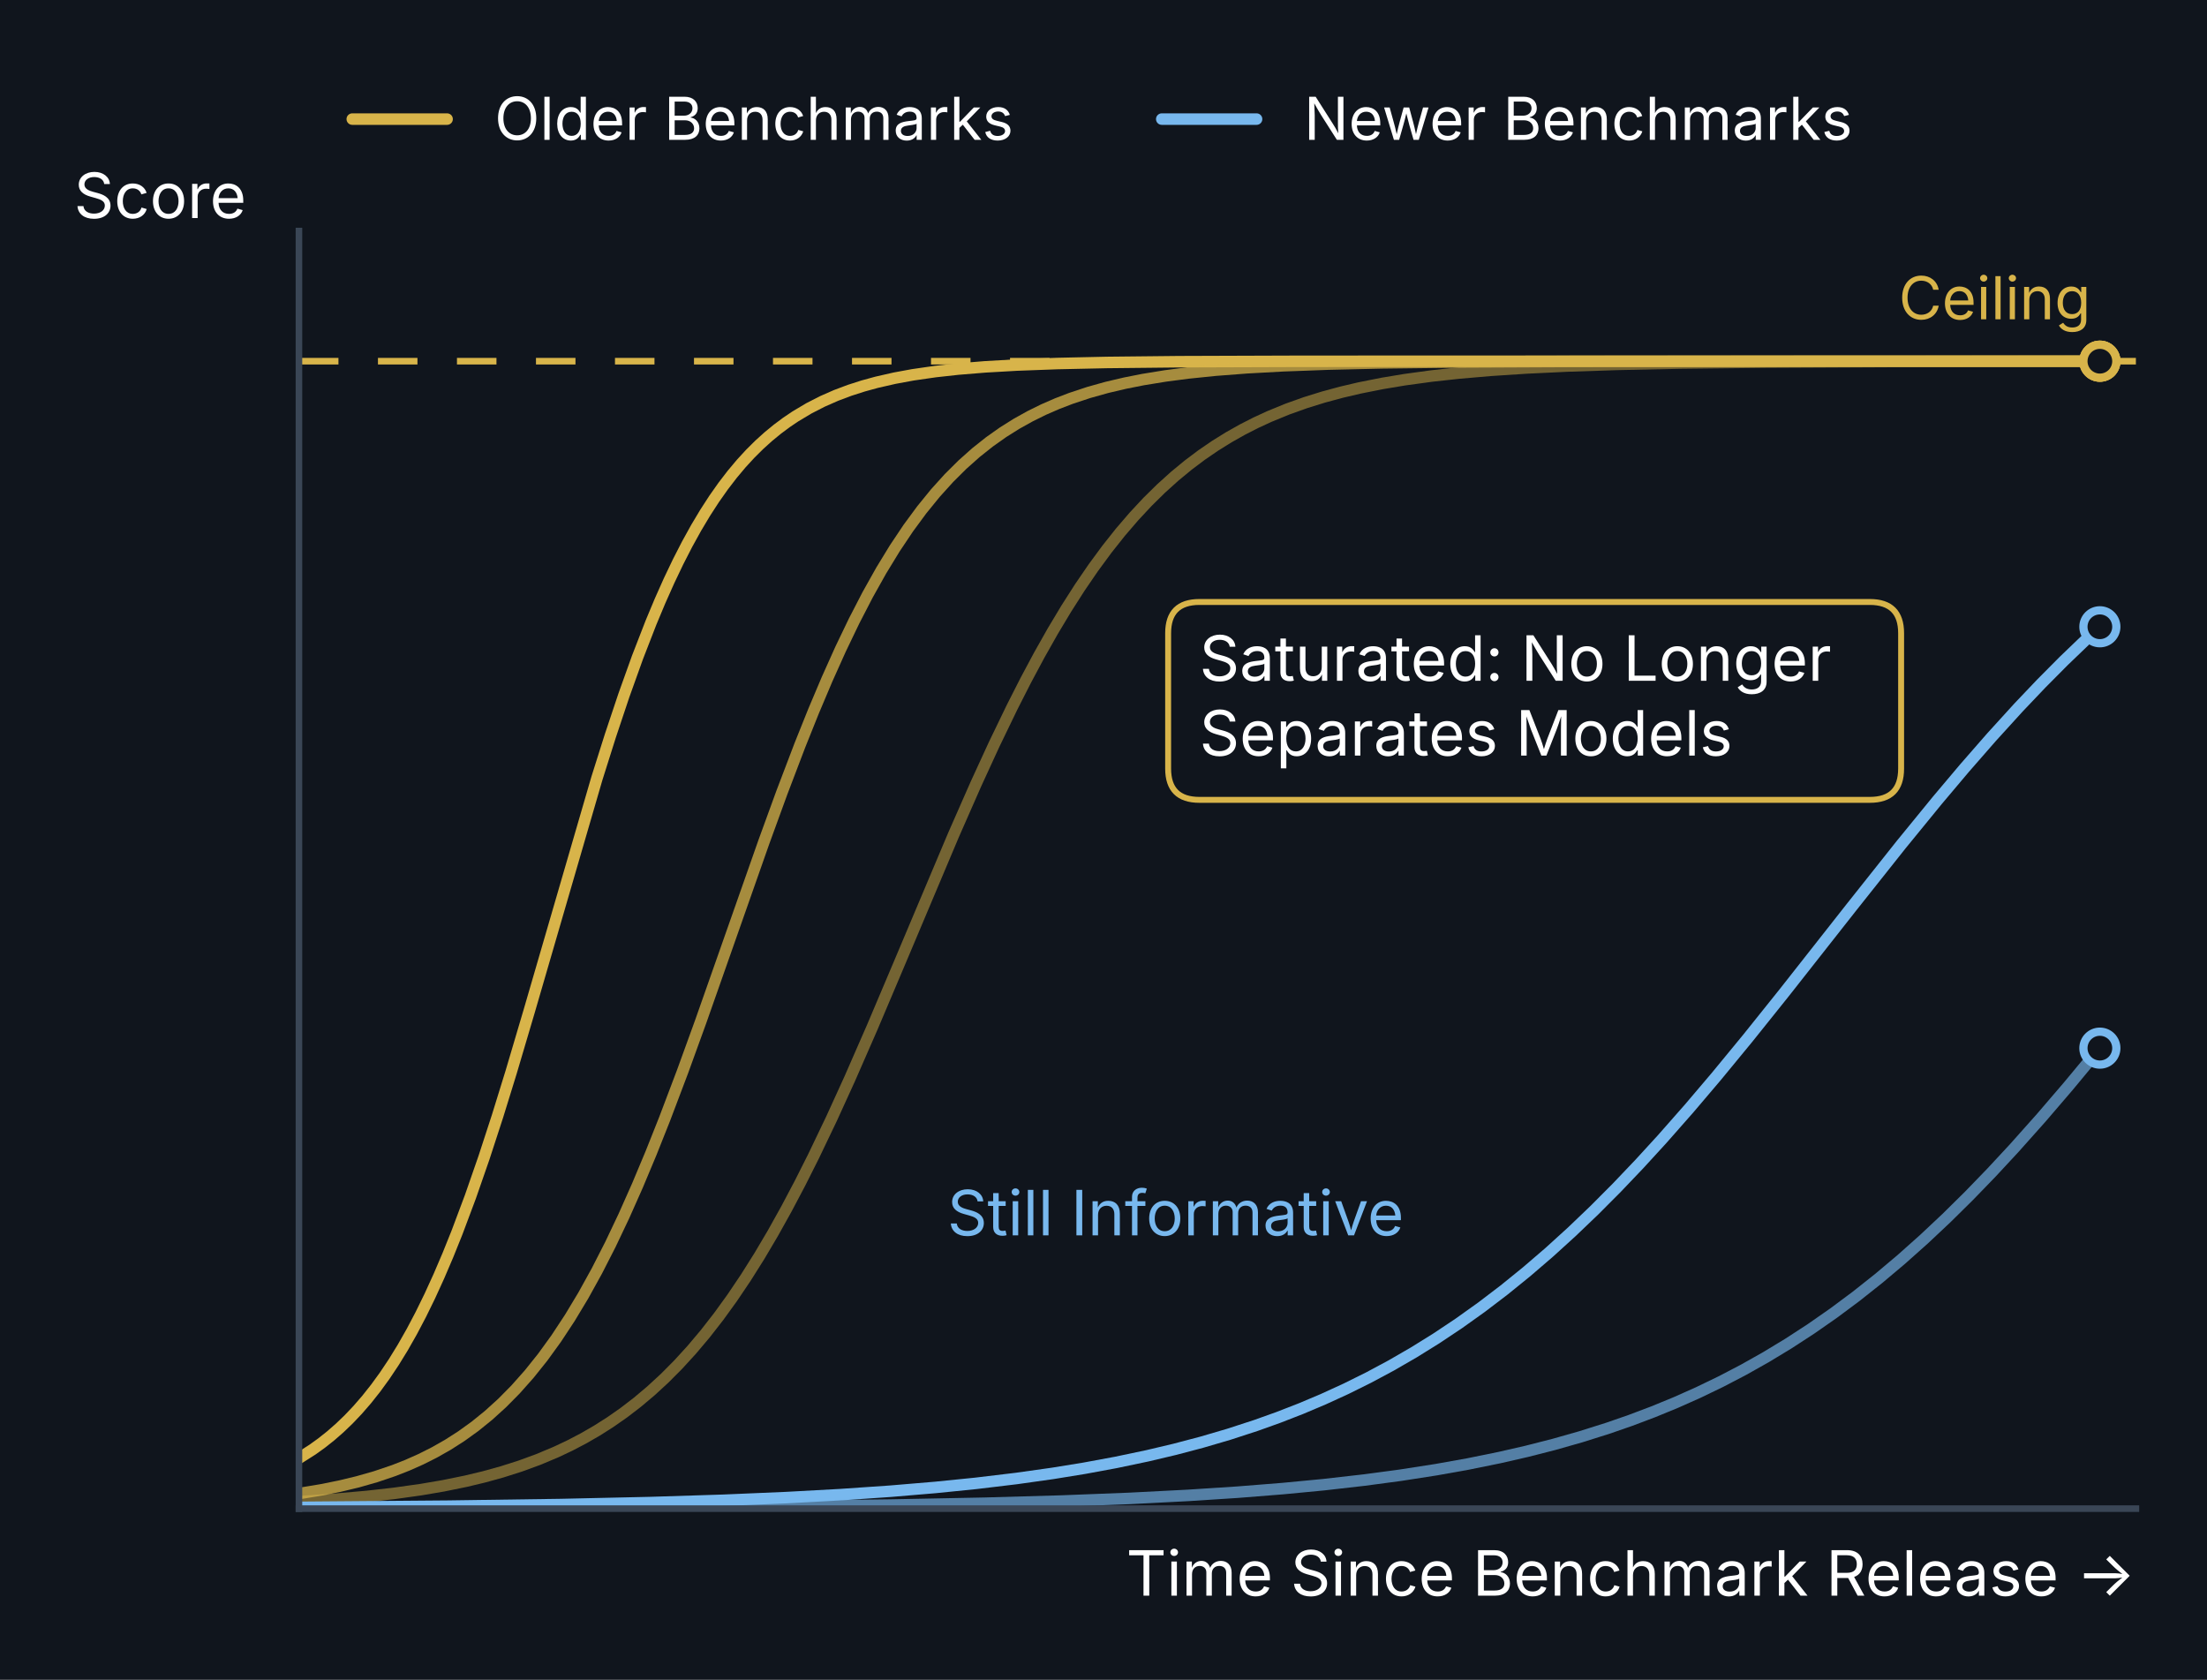
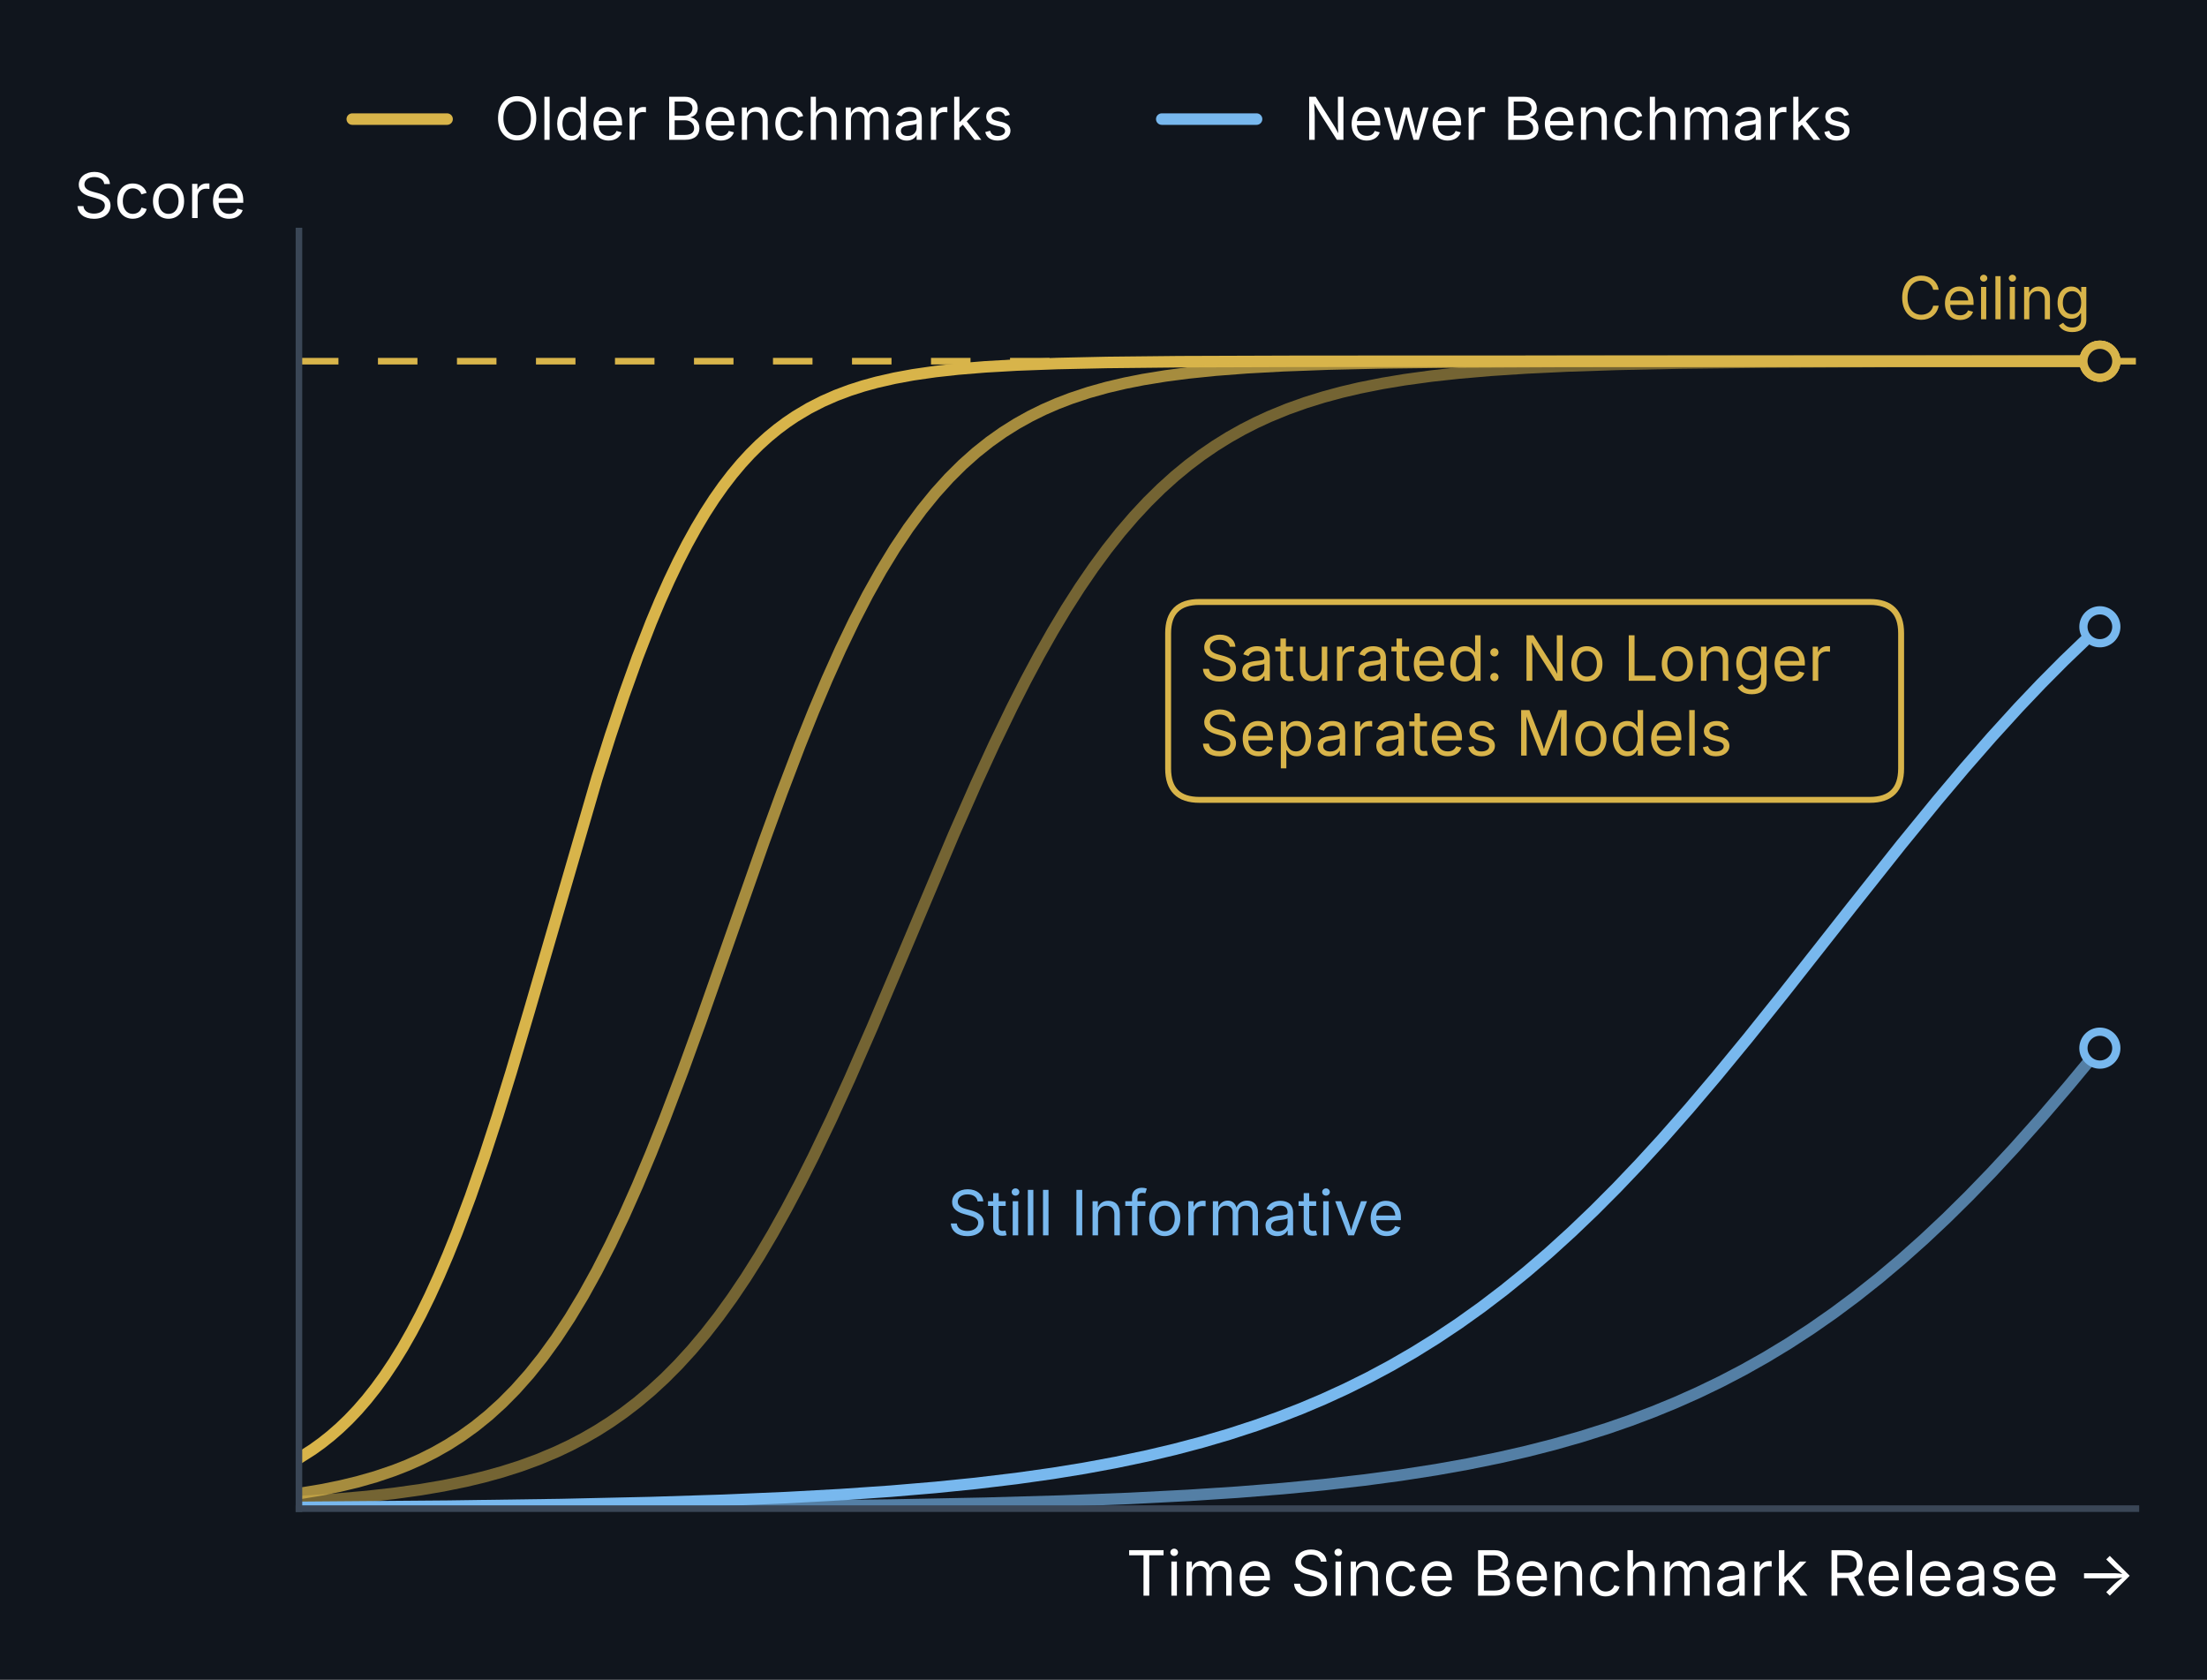
<svg xmlns="http://www.w3.org/2000/svg" xmlns:xlink="http://www.w3.org/1999/xlink" width="670.409pt" height="510.251pt" viewBox="0 0 670.409 510.251" version="1.1">
  <defs>
    <style type="text/css">*{stroke-linejoin: round; stroke-linecap: butt}</style>
  </defs>
  <g id="figure_1">
    <g id="patch_1">
      <path d="M 0 510.251 L 670.409 510.251 L 670.409 0 L 0 0 z " style="fill: #10151d" />
    </g>
    <g id="axes_1">
      <g id="patch_2">
        <path d="M 90.809 458.262 L 648.809 458.262 L 648.809 70.182 L 90.809 70.182 z " style="fill: #10151d" />
      </g>
      <g id="matplotlib.axis_1">
        <g id="text_1">
          <text style="font-size: 19px; font-family: 'Inter', 'DejaVu Sans', 'Bitstream Vera Sans', 'Computer Modern Sans Serif', 'Lucida Grande', 'Verdana', 'Geneva', 'Lucid', 'Arial', 'Helvetica', 'Avant Garde', sans-serif; text-anchor: end; fill: #ffffff" x="648.809" y="484.699" transform="rotate(-0 648.8089 484.6993)">Time Since Benchmark Release  →</text>
        </g>
      </g>
      <g id="matplotlib.axis_2">
        <g id="text_2">
          <text style="font-size: 19px; font-family: 'Inter', 'DejaVu Sans', 'Bitstream Vera Sans', 'Computer Modern Sans Serif', 'Lucida Grande', 'Verdana', 'Geneva', 'Lucid', 'Arial', 'Helvetica', 'Avant Garde', sans-serif; text-anchor: end; fill: #ffffff" x="74.809" y="66.231" transform="rotate(-0 74.80891 66.23082)">Score</text>
        </g>
      </g>
      <g id="line2d_1">
-         <path d="M 90.809 442.947 L 94.922 440.334 L 97.664 438.363 L 100.406 436.19 L 103.149 433.797 L 105.891 431.166 L 108.633 428.279 L 111.375 425.116 L 114.117 421.657 L 116.859 417.884 L 119.601 413.777 L 122.344 409.319 L 125.086 404.494 L 127.828 399.286 L 130.57 393.684 L 133.312 387.679 L 136.054 381.268 L 138.797 374.45 L 142.91 363.474 L 147.023 351.639 L 151.136 339.021 L 155.249 325.728 L 160.734 307.197 L 181.3 236.497 L 185.413 223.477 L 189.526 211.182 L 193.64 199.706 L 197.753 189.111 L 200.495 182.553 L 203.237 176.402 L 205.979 170.656 L 208.721 165.308 L 211.463 160.346 L 214.206 155.757 L 216.948 151.526 L 219.69 147.635 L 222.432 144.065 L 225.174 140.798 L 227.916 137.814 L 230.659 135.093 L 233.401 132.617 L 236.143 130.367 L 238.885 128.325 L 241.627 126.475 L 245.74 124.023 L 249.854 121.918 L 253.967 120.112 L 258.08 118.566 L 262.193 117.245 L 266.306 116.117 L 271.791 114.868 L 277.275 113.859 L 284.13 112.868 L 290.986 112.112 L 299.212 111.438 L 308.81 110.887 L 321.149 110.427 L 336.231 110.101 L 358.168 109.871 L 395.188 109.746 L 496.647 109.71 L 637.868 109.709 L 637.868 109.709 " clip-path="url(#pea13e8a54d)" style="fill: none; stroke: #d8b44a; stroke-width: 3.5; stroke-linecap: round" />
+         <path d="M 90.809 442.947 L 94.922 440.334 L 97.664 438.363 L 100.406 436.19 L 103.149 433.797 L 105.891 431.166 L 108.633 428.279 L 111.375 425.116 L 114.117 421.657 L 116.859 417.884 L 119.601 413.777 L 122.344 409.319 L 125.086 404.494 L 127.828 399.286 L 130.57 393.684 L 133.312 387.679 L 136.054 381.268 L 138.797 374.45 L 142.91 363.474 L 147.023 351.639 L 151.136 339.021 L 155.249 325.728 L 160.734 307.197 L 181.3 236.497 L 185.413 223.477 L 189.526 211.182 L 193.64 199.706 L 197.753 189.111 L 200.495 182.553 L 203.237 176.402 L 205.979 170.656 L 208.721 165.308 L 211.463 160.346 L 214.206 155.757 L 216.948 151.526 L 219.69 147.635 L 222.432 144.065 L 225.174 140.798 L 227.916 137.814 L 230.659 135.093 L 233.401 132.617 L 236.143 130.367 L 238.885 128.325 L 241.627 126.475 L 245.74 124.023 L 249.854 121.918 L 253.967 120.112 L 258.08 118.566 L 262.193 117.245 L 266.306 116.117 L 271.791 114.868 L 277.275 113.859 L 284.13 112.868 L 290.986 112.112 L 299.212 111.438 L 308.81 110.887 L 321.149 110.427 L 336.231 110.101 L 358.168 109.871 L 395.188 109.746 L 496.647 109.71 L 637.868 109.709 L 637.868 109.709 " clip-path="url(#pb3e88b5f29)" style="fill: none; stroke: #d8b44a; stroke-width: 3.5; stroke-linecap: round" />
      </g>
      <g id="line2d_2">
        <defs>
-           <path id="m98ae377fb5" d="M 0 5 C 1.326 5 2.598 4.473 3.536 3.536 C 4.473 2.598 5 1.326 5 0 C 5 -1.326 4.473 -2.598 3.536 -3.536 C 2.598 -4.473 1.326 -5 0 -5 C -1.326 -5 -2.598 -4.473 -3.536 -3.536 C -4.473 -2.598 -5 -1.326 -5 0 C -5 1.326 -4.473 2.598 -3.536 3.536 C -2.598 4.473 -1.326 5 0 5 z " style="stroke: #d8b44a; stroke-width: 2.5" />
+           <path id="ma76dcf9bc3" d="M 0 5 C 1.326 5 2.598 4.473 3.536 3.536 C 4.473 2.598 5 1.326 5 0 C 5 -1.326 4.473 -2.598 3.536 -3.536 C 2.598 -4.473 1.326 -5 0 -5 C -1.326 -5 -2.598 -4.473 -3.536 -3.536 C -4.473 -2.598 -5 -1.326 -5 0 C -5 1.326 -4.473 2.598 -3.536 3.536 C -2.598 4.473 -1.326 5 0 5 z " style="stroke: #d8b44a; stroke-width: 2.5" />
        </defs>
-         <g clip-path="url(#pea13e8a54d)">
-           <use xlink:href="#m98ae377fb5" x="637.868" y="109.709" style="fill: #10151d; stroke: #d8b44a; stroke-width: 2.5" />
+         <g clip-path="url(#pb3e88b5f29)">
+           <use xlink:href="#ma76dcf9bc3" x="637.868" y="109.709" style="fill: #10151d; stroke: #d8b44a; stroke-width: 2.5" />
        </g>
      </g>
      <g id="line2d_3">
-         <path d="M 90.809 453.687 L 97.664 452.549 L 103.149 451.441 L 108.633 450.124 L 114.117 448.559 L 119.601 446.704 L 123.715 445.092 L 127.828 443.265 L 131.941 441.198 L 136.054 438.863 L 140.168 436.229 L 144.281 433.265 L 148.394 429.937 L 152.507 426.209 L 156.62 422.046 L 160.734 417.413 L 164.847 412.274 L 168.96 406.597 L 173.073 400.353 L 177.187 393.52 L 181.3 386.08 L 185.413 378.027 L 189.526 369.365 L 193.64 360.11 L 197.753 350.291 L 201.866 339.955 L 207.35 325.472 L 212.835 310.355 L 221.061 286.973 L 232.03 255.775 L 237.514 240.724 L 242.998 226.33 L 247.111 216.073 L 251.225 206.342 L 255.338 197.18 L 259.451 188.614 L 263.564 180.659 L 267.678 173.317 L 271.791 166.58 L 275.904 160.428 L 280.017 154.84 L 284.13 149.784 L 288.244 145.228 L 292.357 141.137 L 296.47 137.476 L 300.583 134.208 L 304.697 131.299 L 308.81 128.715 L 312.923 126.425 L 317.036 124.398 L 321.149 122.608 L 325.263 121.028 L 330.747 119.21 L 336.231 117.677 L 341.716 116.387 L 347.2 115.302 L 354.055 114.187 L 360.911 113.292 L 369.137 112.449 L 378.735 111.711 L 389.703 111.107 L 403.414 110.601 L 419.867 110.228 L 443.175 109.95 L 478.823 109.784 L 552.861 109.715 L 637.868 109.709 L 637.868 109.709 " clip-path="url(#pea13e8a54d)" style="fill: none; stroke: #d8b44a; stroke-opacity: 0.75; stroke-width: 3.5; stroke-linecap: round" />
+         <path d="M 90.809 453.687 L 97.664 452.549 L 103.149 451.441 L 108.633 450.124 L 114.117 448.559 L 119.601 446.704 L 123.715 445.092 L 127.828 443.265 L 131.941 441.198 L 136.054 438.863 L 140.168 436.229 L 144.281 433.265 L 148.394 429.937 L 152.507 426.209 L 156.62 422.046 L 160.734 417.413 L 164.847 412.274 L 168.96 406.597 L 173.073 400.353 L 177.187 393.52 L 181.3 386.08 L 185.413 378.027 L 189.526 369.365 L 193.64 360.11 L 197.753 350.291 L 201.866 339.955 L 207.35 325.472 L 212.835 310.355 L 221.061 286.973 L 232.03 255.775 L 237.514 240.724 L 242.998 226.33 L 247.111 216.073 L 251.225 206.342 L 255.338 197.18 L 259.451 188.614 L 263.564 180.659 L 267.678 173.317 L 271.791 166.58 L 275.904 160.428 L 280.017 154.84 L 284.13 149.784 L 288.244 145.228 L 292.357 141.137 L 296.47 137.476 L 300.583 134.208 L 304.697 131.299 L 308.81 128.715 L 312.923 126.425 L 317.036 124.398 L 321.149 122.608 L 325.263 121.028 L 330.747 119.21 L 336.231 117.677 L 341.716 116.387 L 347.2 115.302 L 354.055 114.187 L 360.911 113.292 L 369.137 112.449 L 378.735 111.711 L 389.703 111.107 L 403.414 110.601 L 419.867 110.228 L 443.175 109.95 L 478.823 109.784 L 552.861 109.715 L 637.868 109.709 L 637.868 109.709 " clip-path="url(#pb3e88b5f29)" style="fill: none; stroke: #d8b44a; stroke-opacity: 0.75; stroke-width: 3.5; stroke-linecap: round" />
      </g>
      <g id="line2d_4">
-         <g clip-path="url(#pea13e8a54d)">
-           <use xlink:href="#m98ae377fb5" x="637.868" y="109.709" style="fill: #10151d; stroke: #d8b44a; stroke-width: 2.5" />
+         <g clip-path="url(#pb3e88b5f29)">
+           <use xlink:href="#ma76dcf9bc3" x="637.868" y="109.709" style="fill: #10151d; stroke: #d8b44a; stroke-width: 2.5" />
        </g>
      </g>
      <g id="line2d_5">
-         <path d="M 90.809 456.15 L 101.778 455.415 L 111.375 454.567 L 119.601 453.644 L 127.828 452.495 L 134.683 451.326 L 141.539 449.926 L 147.023 448.611 L 152.507 447.095 L 157.992 445.35 L 163.476 443.345 L 168.96 441.044 L 173.073 439.101 L 177.187 436.953 L 181.3 434.582 L 185.413 431.968 L 189.526 429.092 L 193.64 425.932 L 197.753 422.469 L 201.866 418.681 L 205.979 414.548 L 210.092 410.051 L 214.206 405.172 L 218.319 399.895 L 222.432 394.207 L 226.545 388.099 L 230.659 381.565 L 234.772 374.606 L 238.885 367.227 L 242.998 359.44 L 247.111 351.264 L 252.596 339.802 L 258.08 327.776 L 264.935 312.107 L 273.162 292.692 L 289.615 253.699 L 296.47 238.115 L 301.954 226.178 L 307.439 214.821 L 311.552 206.731 L 315.665 199.035 L 319.778 191.75 L 323.892 184.887 L 328.005 178.451 L 332.118 172.439 L 336.231 166.845 L 340.345 161.659 L 344.458 156.868 L 348.571 152.455 L 352.684 148.402 L 356.797 144.69 L 360.911 141.297 L 365.024 138.203 L 369.137 135.388 L 373.25 132.831 L 377.364 130.512 L 381.477 128.412 L 385.59 126.514 L 391.074 124.266 L 396.559 122.307 L 402.043 120.603 L 407.527 119.123 L 413.011 117.839 L 419.867 116.473 L 426.722 115.333 L 434.949 114.212 L 443.175 113.312 L 452.773 112.485 L 463.741 111.768 L 476.081 111.179 L 491.163 110.683 L 510.358 110.285 L 536.408 109.991 L 574.798 109.807 L 637.868 109.726 L 637.868 109.726 " clip-path="url(#pea13e8a54d)" style="fill: none; stroke: #d8b44a; stroke-opacity: 0.5; stroke-width: 3.5; stroke-linecap: round" />
+         <path d="M 90.809 456.15 L 101.778 455.415 L 111.375 454.567 L 119.601 453.644 L 127.828 452.495 L 134.683 451.326 L 141.539 449.926 L 147.023 448.611 L 152.507 447.095 L 157.992 445.35 L 163.476 443.345 L 168.96 441.044 L 173.073 439.101 L 177.187 436.953 L 181.3 434.582 L 185.413 431.968 L 189.526 429.092 L 193.64 425.932 L 197.753 422.469 L 201.866 418.681 L 205.979 414.548 L 210.092 410.051 L 214.206 405.172 L 218.319 399.895 L 222.432 394.207 L 226.545 388.099 L 230.659 381.565 L 234.772 374.606 L 238.885 367.227 L 242.998 359.44 L 247.111 351.264 L 252.596 339.802 L 258.08 327.776 L 264.935 312.107 L 273.162 292.692 L 289.615 253.699 L 296.47 238.115 L 301.954 226.178 L 307.439 214.821 L 311.552 206.731 L 315.665 199.035 L 319.778 191.75 L 323.892 184.887 L 328.005 178.451 L 332.118 172.439 L 336.231 166.845 L 340.345 161.659 L 344.458 156.868 L 348.571 152.455 L 352.684 148.402 L 356.797 144.69 L 360.911 141.297 L 365.024 138.203 L 369.137 135.388 L 373.25 132.831 L 377.364 130.512 L 381.477 128.412 L 385.59 126.514 L 391.074 124.266 L 396.559 122.307 L 402.043 120.603 L 407.527 119.123 L 413.011 117.839 L 419.867 116.473 L 426.722 115.333 L 434.949 114.212 L 443.175 113.312 L 452.773 112.485 L 463.741 111.768 L 476.081 111.179 L 491.163 110.683 L 510.358 110.285 L 536.408 109.991 L 574.798 109.807 L 637.868 109.726 L 637.868 109.726 " clip-path="url(#pb3e88b5f29)" style="fill: none; stroke: #d8b44a; stroke-opacity: 0.5; stroke-width: 3.5; stroke-linecap: round" />
      </g>
      <g id="line2d_6">
-         <g clip-path="url(#pea13e8a54d)">
-           <use xlink:href="#m98ae377fb5" x="637.868" y="109.726" style="fill: #10151d; stroke: #d8b44a; stroke-width: 2.5" />
+         <g clip-path="url(#pb3e88b5f29)">
+           <use xlink:href="#ma76dcf9bc3" x="637.868" y="109.726" style="fill: #10151d; stroke: #d8b44a; stroke-width: 2.5" />
        </g>
      </g>
      <g id="line2d_7">
-         <path d="M 90.809 457.874 L 136.054 457.511 L 170.331 457.025 L 197.753 456.417 L 219.69 455.725 L 238.885 454.91 L 255.338 454.01 L 270.42 452.976 L 284.13 451.824 L 296.47 450.579 L 308.81 449.1 L 319.778 447.555 L 329.376 445.998 L 338.973 444.224 L 348.571 442.207 L 356.797 440.26 L 365.024 438.092 L 373.25 435.681 L 381.477 433.003 L 388.332 430.551 L 395.188 427.884 L 402.043 424.986 L 408.898 421.844 L 415.754 418.443 L 422.609 414.768 L 429.464 410.806 L 436.32 406.544 L 443.175 401.971 L 450.03 397.077 L 456.886 391.855 L 463.741 386.298 L 470.597 380.405 L 477.452 374.175 L 484.307 367.615 L 491.163 360.731 L 498.018 353.536 L 504.873 346.048 L 513.1 336.706 L 521.326 327.018 L 530.924 315.351 L 541.892 301.658 L 562.459 275.519 L 577.54 256.524 L 588.509 243.093 L 596.735 233.337 L 604.962 223.915 L 613.188 214.876 L 620.044 207.664 L 626.899 200.761 L 633.755 194.18 L 637.868 190.39 L 637.868 190.39 " clip-path="url(#pea13e8a54d)" style="fill: none; stroke: #78b8ee; stroke-width: 3.5; stroke-linecap: round" />
+         <path d="M 90.809 457.874 L 136.054 457.511 L 170.331 457.025 L 197.753 456.417 L 219.69 455.725 L 238.885 454.91 L 255.338 454.01 L 270.42 452.976 L 284.13 451.824 L 296.47 450.579 L 308.81 449.1 L 319.778 447.555 L 329.376 445.998 L 338.973 444.224 L 348.571 442.207 L 356.797 440.26 L 365.024 438.092 L 373.25 435.681 L 381.477 433.003 L 388.332 430.551 L 395.188 427.884 L 402.043 424.986 L 408.898 421.844 L 415.754 418.443 L 422.609 414.768 L 429.464 410.806 L 436.32 406.544 L 443.175 401.971 L 450.03 397.077 L 456.886 391.855 L 463.741 386.298 L 470.597 380.405 L 477.452 374.175 L 484.307 367.615 L 491.163 360.731 L 498.018 353.536 L 504.873 346.048 L 513.1 336.706 L 521.326 327.018 L 530.924 315.351 L 541.892 301.658 L 562.459 275.519 L 577.54 256.524 L 588.509 243.093 L 596.735 233.337 L 604.962 223.915 L 613.188 214.876 L 620.044 207.664 L 626.899 200.761 L 633.755 194.18 L 637.868 190.39 L 637.868 190.39 " clip-path="url(#pb3e88b5f29)" style="fill: none; stroke: #78b8ee; stroke-width: 3.5; stroke-linecap: round" />
      </g>
      <g id="line2d_8">
        <defs>
-           <path id="m0cad380662" d="M 0 5 C 1.326 5 2.598 4.473 3.536 3.536 C 4.473 2.598 5 1.326 5 0 C 5 -1.326 4.473 -2.598 3.536 -3.536 C 2.598 -4.473 1.326 -5 0 -5 C -1.326 -5 -2.598 -4.473 -3.536 -3.536 C -4.473 -2.598 -5 -1.326 -5 0 C -5 1.326 -4.473 2.598 -3.536 3.536 C -2.598 4.473 -1.326 5 0 5 z " style="stroke: #78b8ee; stroke-width: 2.5" />
+           <path id="m79534b295c" d="M 0 5 C 1.326 5 2.598 4.473 3.536 3.536 C 4.473 2.598 5 1.326 5 0 C 5 -1.326 4.473 -2.598 3.536 -3.536 C 2.598 -4.473 1.326 -5 0 -5 C -1.326 -5 -2.598 -4.473 -3.536 -3.536 C -4.473 -2.598 -5 -1.326 -5 0 C -5 1.326 -4.473 2.598 -3.536 3.536 C -2.598 4.473 -1.326 5 0 5 z " style="stroke: #78b8ee; stroke-width: 2.5" />
        </defs>
-         <g clip-path="url(#pea13e8a54d)">
-           <use xlink:href="#m0cad380662" x="637.868" y="190.39" style="fill: #10151d; stroke: #78b8ee; stroke-width: 2.5" />
+         <g clip-path="url(#pb3e88b5f29)">
+           <use xlink:href="#m79534b295c" x="637.868" y="190.39" style="fill: #10151d; stroke: #78b8ee; stroke-width: 2.5" />
        </g>
      </g>
      <g id="line2d_9">
-         <path d="M 90.809 458.184 L 181.3 457.968 L 233.401 457.633 L 270.42 457.182 L 299.212 456.619 L 322.521 455.956 L 343.087 455.154 L 360.911 454.239 L 375.992 453.261 L 389.703 452.17 L 402.043 450.99 L 414.383 449.587 L 425.351 448.122 L 436.32 446.418 L 445.917 444.703 L 455.515 442.75 L 463.741 440.866 L 471.968 438.767 L 480.194 436.431 L 488.421 433.836 L 495.276 431.458 L 502.131 428.87 L 508.987 426.057 L 515.842 423.004 L 522.697 419.698 L 529.553 416.123 L 536.408 412.266 L 543.264 408.114 L 550.119 403.654 L 556.974 398.877 L 563.83 393.773 L 570.685 388.337 L 577.54 382.565 L 584.396 376.456 L 591.251 370.014 L 598.107 363.245 L 604.962 356.161 L 611.817 348.777 L 620.044 339.547 L 628.27 329.958 L 637.868 318.383 L 637.868 318.383 " clip-path="url(#pea13e8a54d)" style="fill: none; stroke: #78b8ee; stroke-opacity: 0.65; stroke-width: 3.5; stroke-linecap: round" />
+         <path d="M 90.809 458.184 L 181.3 457.968 L 233.401 457.633 L 270.42 457.182 L 299.212 456.619 L 322.521 455.956 L 343.087 455.154 L 360.911 454.239 L 375.992 453.261 L 389.703 452.17 L 402.043 450.99 L 414.383 449.587 L 425.351 448.122 L 436.32 446.418 L 445.917 444.703 L 455.515 442.75 L 463.741 440.866 L 471.968 438.767 L 480.194 436.431 L 488.421 433.836 L 495.276 431.458 L 502.131 428.87 L 508.987 426.057 L 515.842 423.004 L 522.697 419.698 L 529.553 416.123 L 536.408 412.266 L 543.264 408.114 L 550.119 403.654 L 556.974 398.877 L 563.83 393.773 L 570.685 388.337 L 577.54 382.565 L 584.396 376.456 L 591.251 370.014 L 598.107 363.245 L 604.962 356.161 L 611.817 348.777 L 620.044 339.547 L 628.27 329.958 L 637.868 318.383 L 637.868 318.383 " clip-path="url(#pb3e88b5f29)" style="fill: none; stroke: #78b8ee; stroke-opacity: 0.65; stroke-width: 3.5; stroke-linecap: round" />
      </g>
      <g id="line2d_10">
-         <g clip-path="url(#pea13e8a54d)">
-           <use xlink:href="#m0cad380662" x="637.868" y="318.383" style="fill: #10151d; stroke: #78b8ee; stroke-width: 2.5" />
+         <g clip-path="url(#pb3e88b5f29)">
+           <use xlink:href="#m79534b295c" x="637.868" y="318.383" style="fill: #10151d; stroke: #78b8ee; stroke-width: 2.5" />
        </g>
      </g>
      <g id="line2d_11">
-         <path d="M 90.809 109.709 L 648.809 109.709 " clip-path="url(#pea13e8a54d)" style="fill: none; stroke-dasharray: 12,12; stroke-dashoffset: 0; stroke: #d8b44a; stroke-width: 2" />
+         <path d="M 90.809 109.709 L 648.809 109.709 " clip-path="url(#pb3e88b5f29)" style="fill: none; stroke-dasharray: 12,12; stroke-dashoffset: 0; stroke: #d8b44a; stroke-width: 2" />
      </g>
      <g id="patch_3">
        <path d="M 90.809 458.262 L 90.809 70.182 " style="fill: none; stroke: #3a4656; stroke-width: 2; stroke-linejoin: miter; stroke-linecap: square" />
      </g>
      <g id="patch_4">
        <path d="M 90.809 458.262 L 648.809 458.262 " style="fill: none; stroke: #3a4656; stroke-width: 2; stroke-linejoin: miter; stroke-linecap: square" />
      </g>
      <g id="text_3">
        <text style="font-size: 18px; font-family: 'Inter', 'DejaVu Sans', 'Bitstream Vera Sans', 'Computer Modern Sans Serif', 'Lucida Grande', 'Verdana', 'Geneva', 'Lucid', 'Arial', 'Helvetica', 'Avant Garde', sans-serif; text-anchor: end; fill: #d8b44a" x="635.132" y="96.982" transform="rotate(-0 635.1324 96.98212)">Ceiling</text>
      </g>
      <g id="text_4">
        <g id="patch_5">
          <path d="M 364.338 242.964 L 567.992 242.964 Q 577.492 242.964 577.492 233.464 L 577.492 192.356 Q 577.492 182.856 567.992 182.856 L 364.338 182.856 Q 354.838 182.856 354.838 192.356 L 354.838 233.464 Q 354.838 242.964 364.338 242.964 z " style="fill: #10151d; stroke: #d8b44a; stroke-width: 1.8; stroke-linejoin: miter" />
        </g>
-         <text style="font-size: 19px; font-family: 'Inter', 'DejaVu Sans', 'Bitstream Vera Sans', 'Computer Modern Sans Serif', 'Lucida Grande', 'Verdana', 'Geneva', 'Lucid', 'Arial', 'Helvetica', 'Avant Garde', sans-serif; fill: #ffffff" transform="translate(364.3383 206.7926)">Saturated: No Longer</text>
-         <text style="font-size: 19px; font-family: 'Inter', 'DejaVu Sans', 'Bitstream Vera Sans', 'Computer Modern Sans Serif', 'Lucida Grande', 'Verdana', 'Geneva', 'Lucid', 'Arial', 'Helvetica', 'Avant Garde', sans-serif; fill: #ffffff" transform="translate(364.3383 229.5121)">Separates Models</text>
+         <text style="font-size: 19px; font-family: 'Inter', 'DejaVu Sans', 'Bitstream Vera Sans', 'Computer Modern Sans Serif', 'Lucida Grande', 'Verdana', 'Geneva', 'Lucid', 'Arial', 'Helvetica', 'Avant Garde', sans-serif; fill: #d8b44a" transform="translate(364.3383 206.7926)">Saturated: No Longer</text>
+         <text style="font-size: 19px; font-family: 'Inter', 'DejaVu Sans', 'Bitstream Vera Sans', 'Computer Modern Sans Serif', 'Lucida Grande', 'Verdana', 'Geneva', 'Lucid', 'Arial', 'Helvetica', 'Avant Garde', sans-serif; fill: #d8b44a" transform="translate(364.3383 229.5121)">Separates Models</text>
      </g>
      <g id="text_5">
        <text style="font-size: 19px; font-family: 'Inter', 'DejaVu Sans', 'Bitstream Vera Sans', 'Computer Modern Sans Serif', 'Lucida Grande', 'Verdana', 'Geneva', 'Lucid', 'Arial', 'Helvetica', 'Avant Garde', sans-serif; text-anchor: start; fill: #78b8ee" x="287.75" y="375.257" transform="rotate(-0 287.7501 375.2575)">Still Informative</text>
      </g>
      <g id="legend_1">
        <g id="line2d_12">
          <path d="M 107.009 36.177 L 121.409 36.177 L 135.809 36.177 " style="fill: none; stroke: #d8b44a; stroke-width: 3.5; stroke-linecap: round" />
        </g>
        <g id="text_6">
          <text style="font-size: 18px; font-family: 'Inter', 'DejaVu Sans', 'Bitstream Vera Sans', 'Computer Modern Sans Serif', 'Lucida Grande', 'Verdana', 'Geneva', 'Lucid', 'Arial', 'Helvetica', 'Avant Garde', sans-serif; text-anchor: start; fill: #ffffff" x="150.209" y="42.477" transform="rotate(-0 150.2089 42.47719)">Older Benchmarks</text>
        </g>
        <g id="line2d_13">
          <path d="M 352.903 36.177 L 367.303 36.177 L 381.703 36.177 " style="fill: none; stroke: #78b8ee; stroke-width: 3.5; stroke-linecap: round" />
        </g>
        <g id="text_7">
          <text style="font-size: 18px; font-family: 'Inter', 'DejaVu Sans', 'Bitstream Vera Sans', 'Computer Modern Sans Serif', 'Lucida Grande', 'Verdana', 'Geneva', 'Lucid', 'Arial', 'Helvetica', 'Avant Garde', sans-serif; text-anchor: start; fill: #ffffff" x="396.103" y="42.477" transform="rotate(-0 396.103 42.47719)">Newer Benchmarks</text>
        </g>
      </g>
    </g>
  </g>
  <defs>
-     <clipPath id="pea13e8a54d">
+     <clipPath id="pb3e88b5f29">
      <rect x="90.809" y="70.182" width="558" height="388.08" />
    </clipPath>
  </defs>
</svg>
